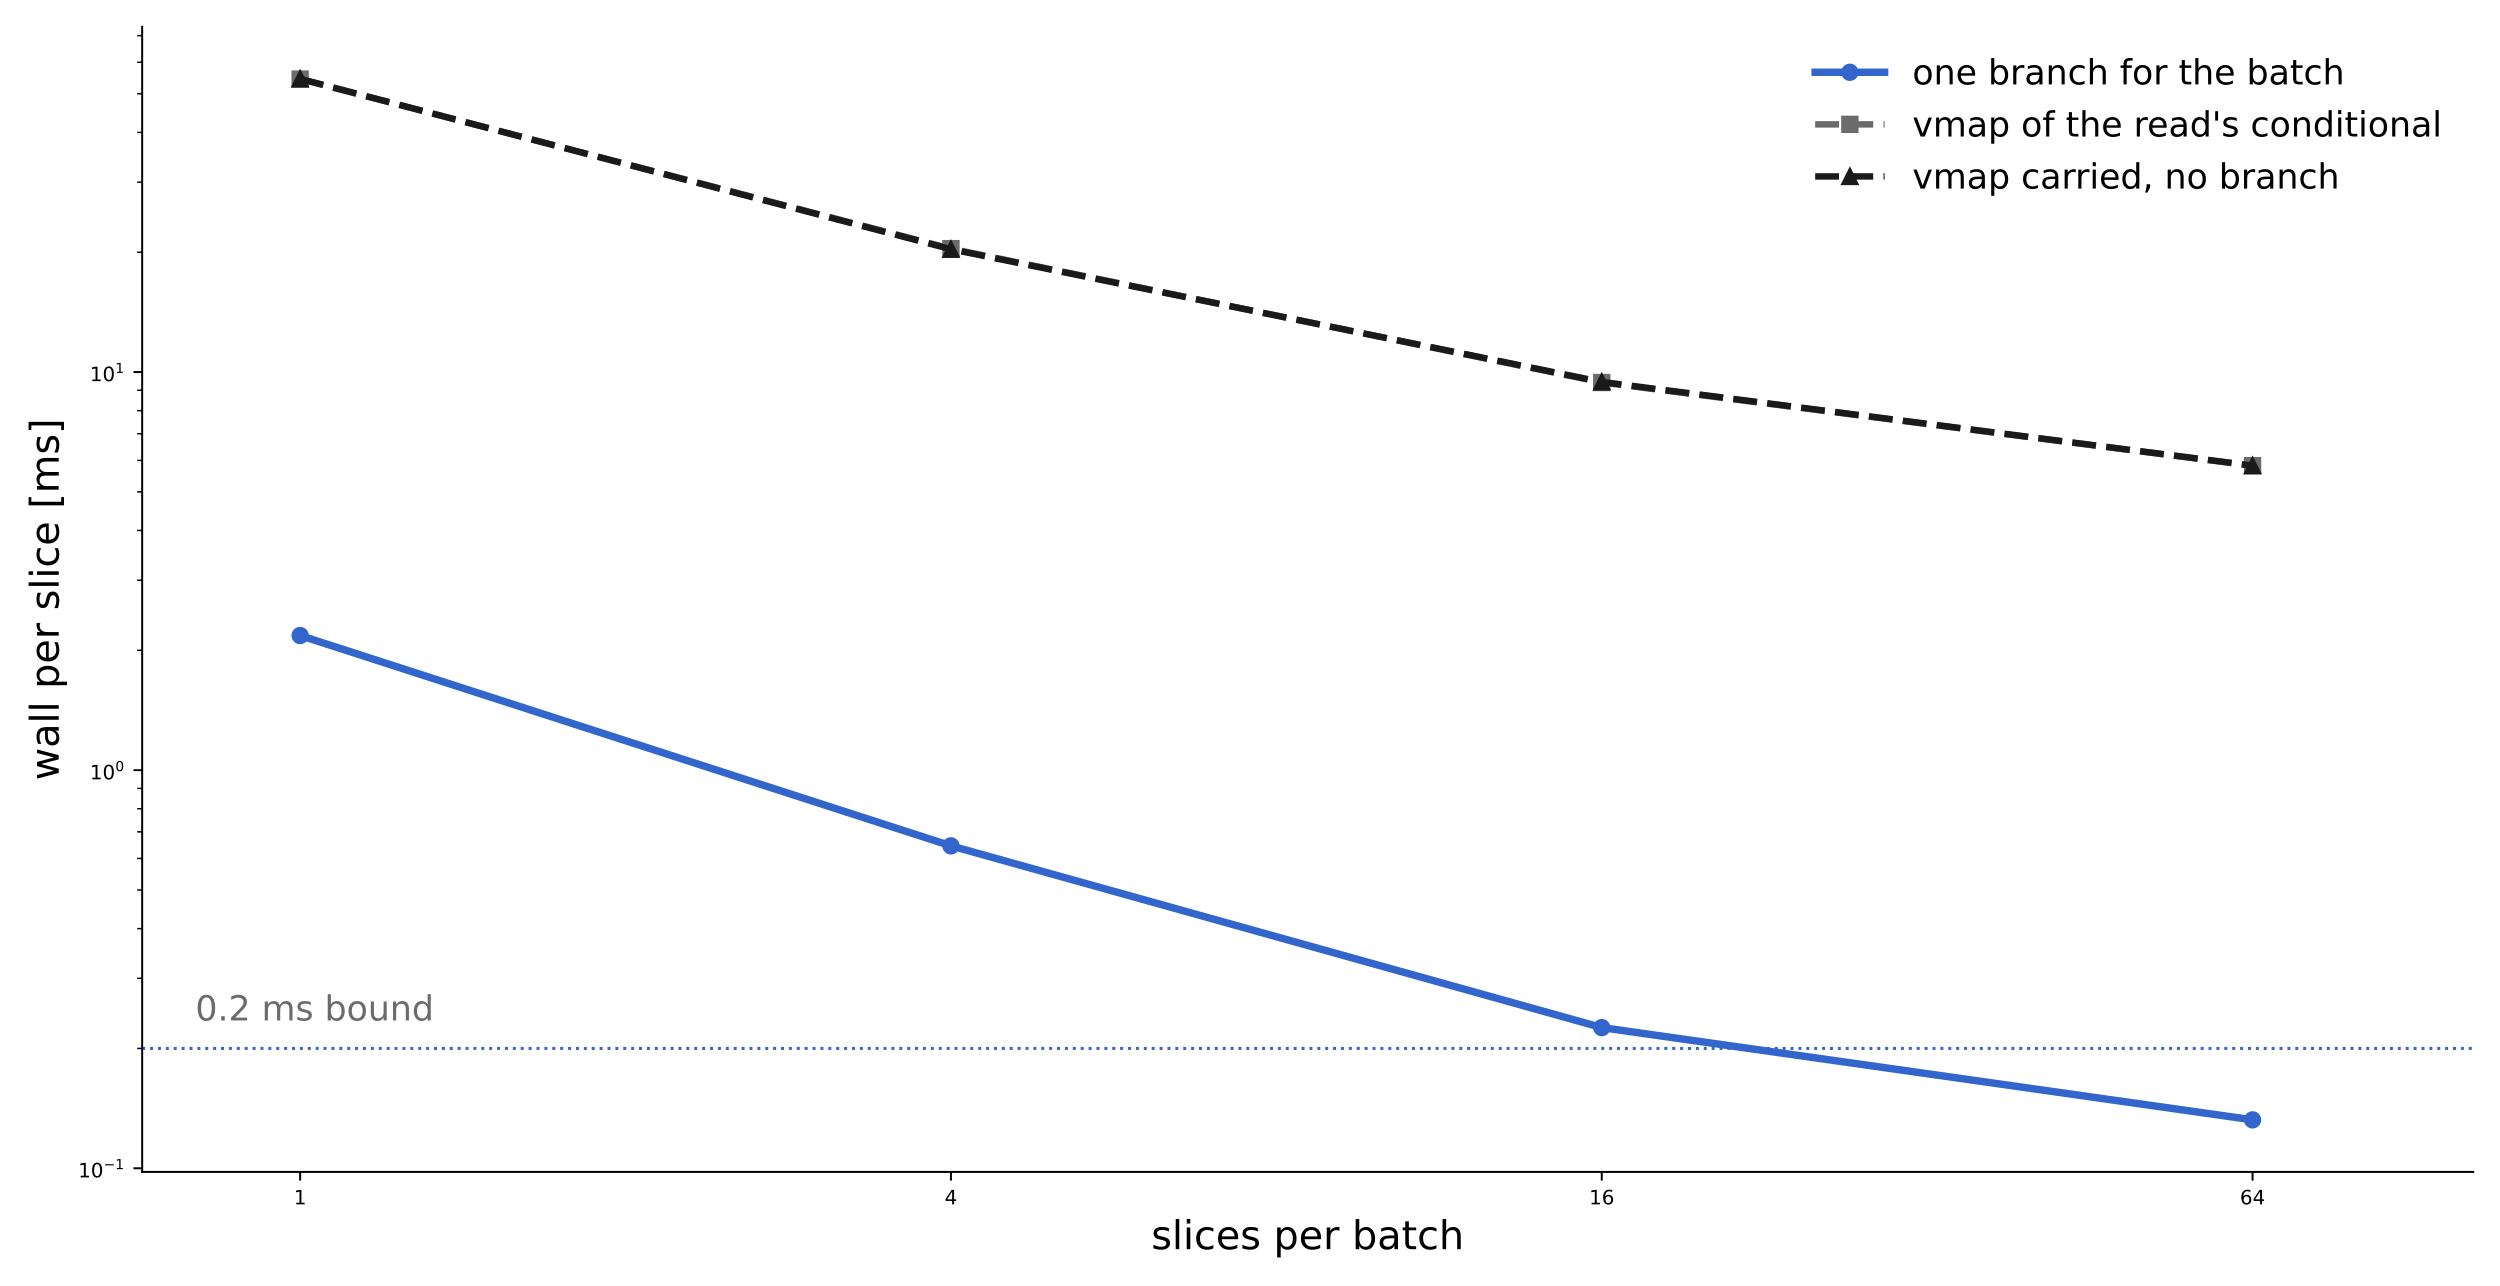
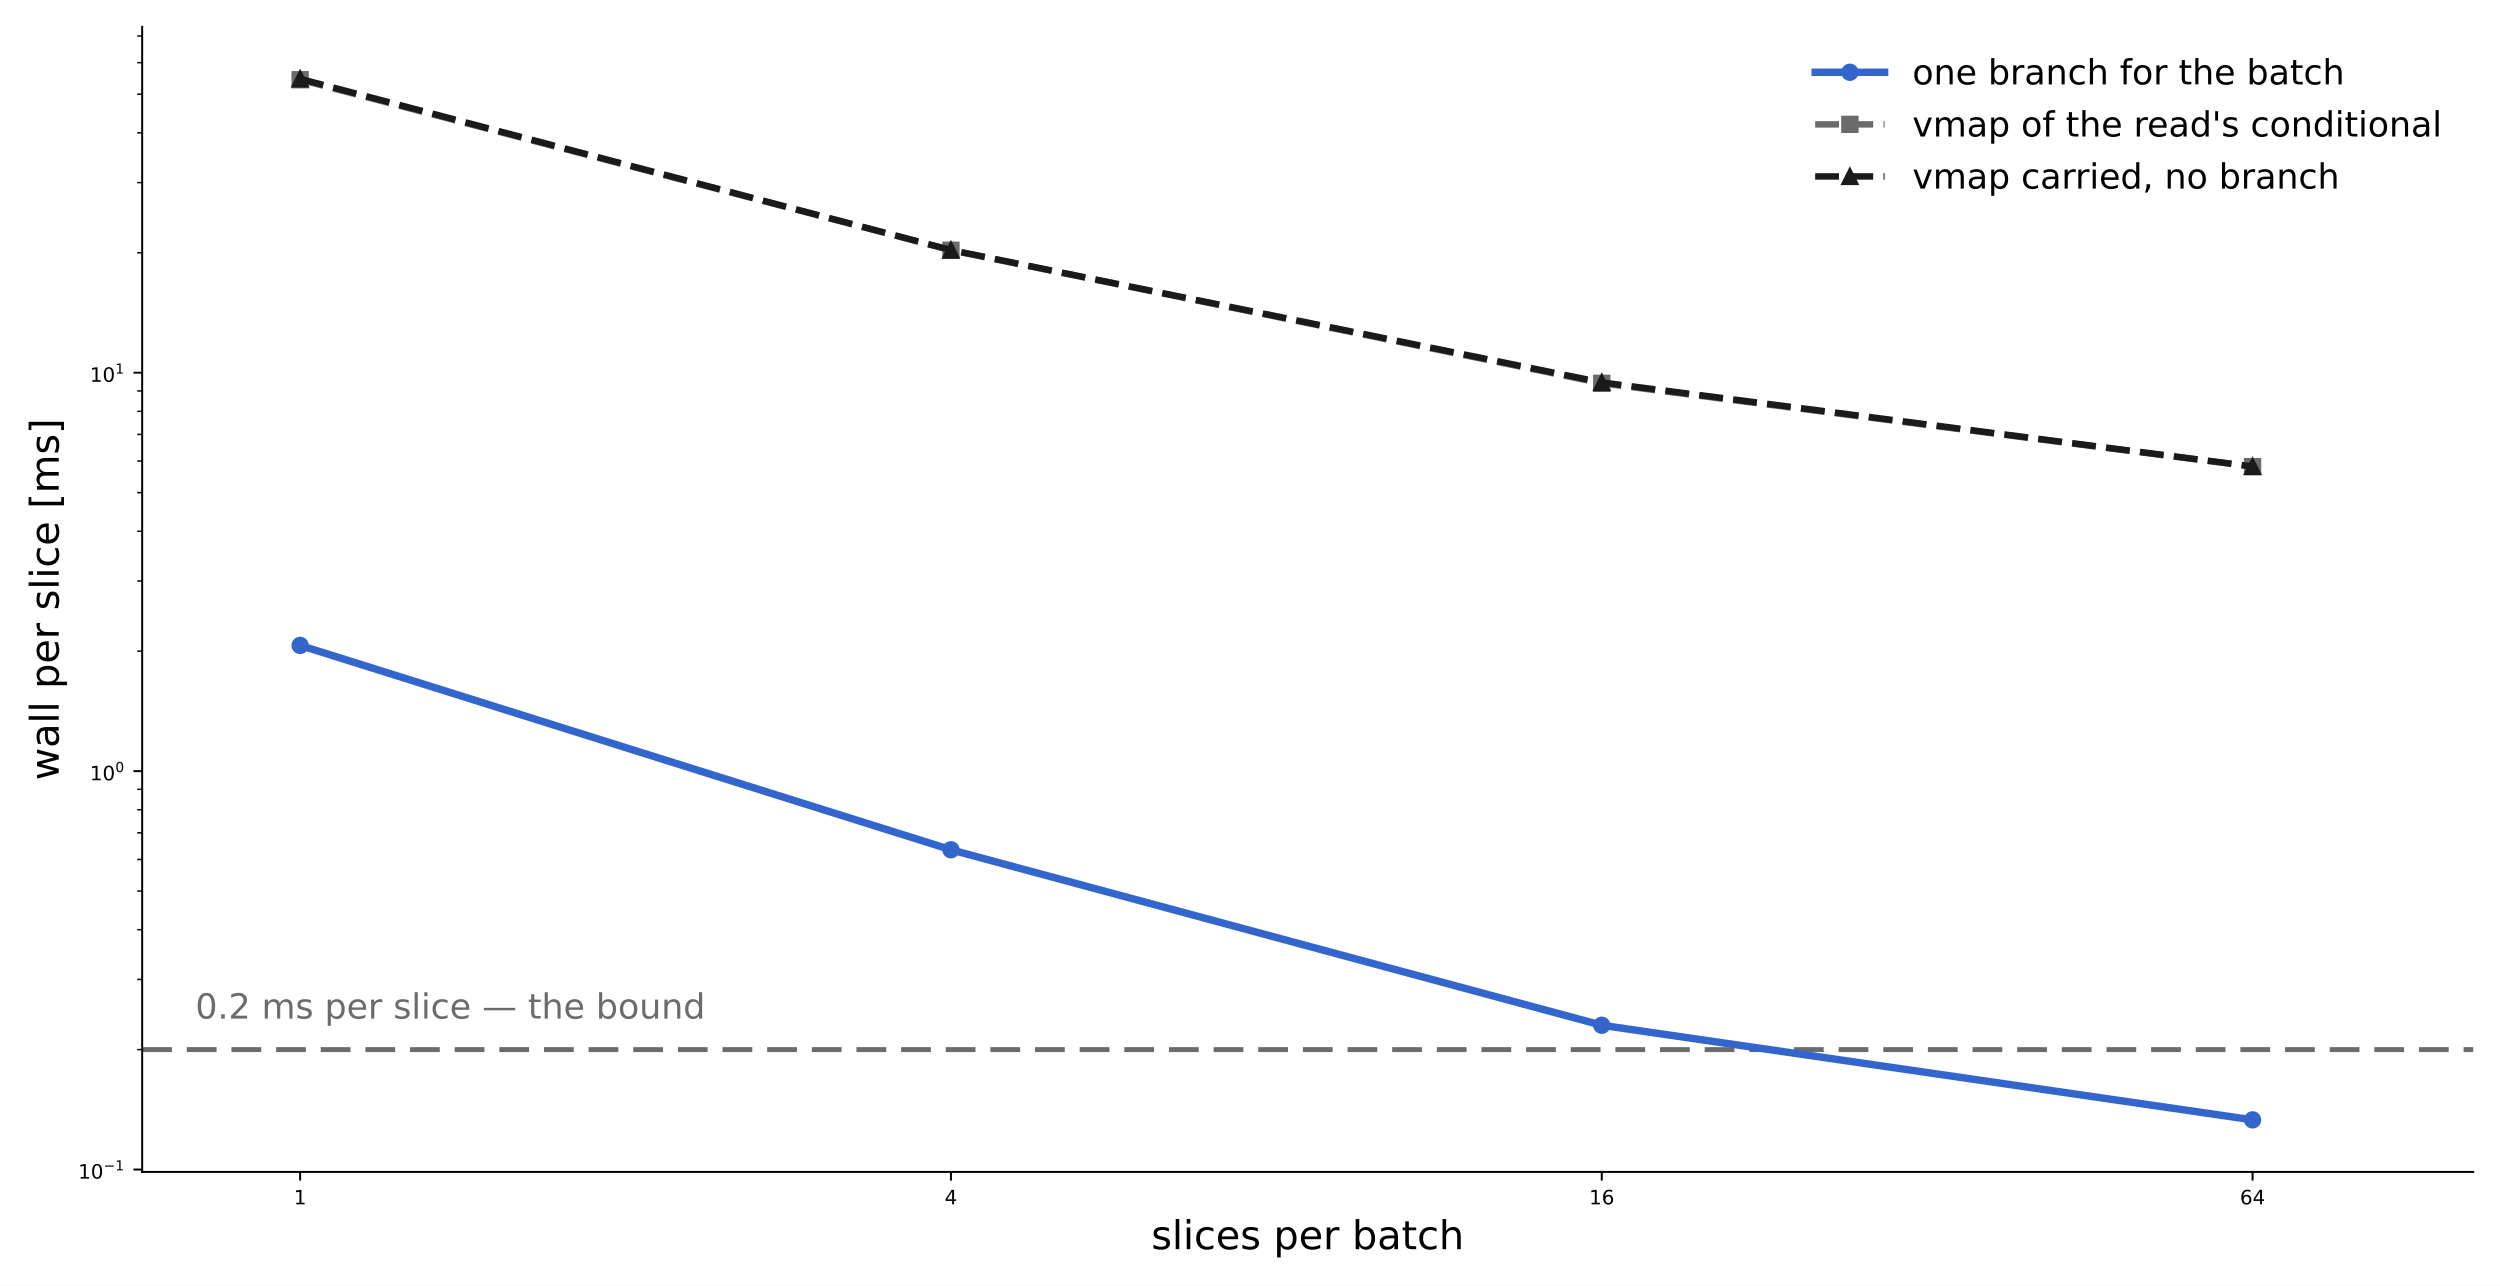
<svg xmlns="http://www.w3.org/2000/svg" xmlns:xlink="http://www.w3.org/1999/xlink" width="1008pt" height="518.4pt" viewBox="0 0 1008 518.4" version="1.1">
  <defs>
    <style type="text/css">*{stroke-linejoin: round; stroke-linecap: butt}</style>
  </defs>
  <g id="figure_1">
    <g id="patch_1">
      <path d="M 0 518.4  L 1008 518.4  L 1008 0  L 0 0  z " style="fill: #ffffff" />
    </g>
    <g id="axes_1">
      <g id="patch_2">
        <path d="M 57.324 472.516  L 997.2 472.516  L 997.2 10.8  L 57.324 10.8  z " style="fill: #ffffff" />
      </g>
      <g id="matplotlib.axis_1">
        <g id="xtick_1">
          <g id="line2d_1">
            <defs>
-               <path id="m00fcde9de9" d="M 0 0  L 0 3.5  " style="stroke: #000000; stroke-width: 0.8" />
-             </defs>
-             <g>
-               <use xlink:href="#m00fcde9de9" x="121.013" y="472.516" style="stroke: #000000; stroke-width: 0.8" />
+               <path id="m3603eafec7" d="M 0 0  L 0 3.5  " style="stroke: #000000; stroke-width: 0.8" />
+             </defs>
+             <g>
+               <use xlink:href="#m3603eafec7" x="121.013" y="472.516" style="stroke: #000000; stroke-width: 0.8" />
            </g>
          </g>
          <g id="text_1">
            <g transform="translate(118.4685 485.5944) scale(0.08 -0.08)">
              <defs>
                <path id="DejaVuSans-14" d="M 794 531  L 1825 531  L 1825 4091  L 703 3866  L 703 4441  L 1819 4666  L 2450 4666  L 2450 531  L 3481 531  L 3481 0  L 794 0  L 794 531  z " transform="scale(0.015625)" />
              </defs>
              <use xlink:href="#DejaVuSans-14" />
            </g>
          </g>
        </g>
        <g id="xtick_2">
          <g id="line2d_2">
            <g>
-               <use xlink:href="#m00fcde9de9" x="383.42" y="472.516" style="stroke: #000000; stroke-width: 0.8" />
+               <use xlink:href="#m3603eafec7" x="383.42" y="472.516" style="stroke: #000000; stroke-width: 0.8" />
            </g>
          </g>
          <g id="text_2">
            <g transform="translate(380.8755 485.5944) scale(0.08 -0.08)">
              <defs>
                <path id="DejaVuSans-17" d="M 2419 4116  L 825 1625  L 2419 1625  L 2419 4116  z M 2253 4666  L 3047 4666  L 3047 1625  L 3713 1625  L 3713 1100  L 3047 1100  L 3047 0  L 2419 0  L 2419 1100  L 313 1100  L 313 1709  L 2253 4666  z " transform="scale(0.015625)" />
              </defs>
              <use xlink:href="#DejaVuSans-17" />
            </g>
          </g>
        </g>
        <g id="xtick_3">
          <g id="line2d_3">
            <g>
-               <use xlink:href="#m00fcde9de9" x="645.828" y="472.516" style="stroke: #000000; stroke-width: 0.8" />
+               <use xlink:href="#m3603eafec7" x="645.828" y="472.516" style="stroke: #000000; stroke-width: 0.8" />
            </g>
          </g>
          <g id="text_3">
            <g transform="translate(640.7375 485.5944) scale(0.08 -0.08)">
              <defs>
                <path id="DejaVuSans-19" d="M 2113 2584  Q 1688 2584 1439 2293  Q 1191 2003 1191 1497  Q 1191 994 1439 701  Q 1688 409 2113 409  Q 2538 409 2786 701  Q 3034 994 3034 1497  Q 3034 2003 2786 2293  Q 2538 2584 2113 2584  z M 3366 4563  L 3366 3988  Q 3128 4100 2886 4159  Q 2644 4219 2406 4219  Q 1781 4219 1451 3797  Q 1122 3375 1075 2522  Q 1259 2794 1537 2939  Q 1816 3084 2150 3084  Q 2853 3084 3261 2657  Q 3669 2231 3669 1497  Q 3669 778 3244 343  Q 2819 -91 2113 -91  Q 1303 -91 875 529  Q 447 1150 447 2328  Q 447 3434 972 4092  Q 1497 4750 2381 4750  Q 2619 4750 2861 4703  Q 3103 4656 3366 4563  z " transform="scale(0.015625)" />
              </defs>
              <use xlink:href="#DejaVuSans-14" />
              <use xlink:href="#DejaVuSans-19" transform="translate(63.625 0)" />
            </g>
          </g>
        </g>
        <g id="xtick_4">
          <g id="line2d_4">
            <g>
-               <use xlink:href="#m00fcde9de9" x="908.235" y="472.516" style="stroke: #000000; stroke-width: 0.8" />
+               <use xlink:href="#m3603eafec7" x="908.235" y="472.516" style="stroke: #000000; stroke-width: 0.8" />
            </g>
          </g>
          <g id="text_4">
            <g transform="translate(903.1446 485.5944) scale(0.08 -0.08)">
              <use xlink:href="#DejaVuSans-19" />
              <use xlink:href="#DejaVuSans-17" transform="translate(63.625 0)" />
            </g>
          </g>
        </g>
        <g id="text_5">
          <g transform="translate(464.1994 503.6737) scale(0.16 -0.16)">
            <defs>
              <path id="DejaVuSans-56" d="M 2834 3397  L 2834 2853  Q 2591 2978 2328 3040  Q 2066 3103 1784 3103  Q 1356 3103 1142 2972  Q 928 2841 928 2578  Q 928 2378 1081 2264  Q 1234 2150 1697 2047  L 1894 2003  Q 2506 1872 2764 1633  Q 3022 1394 3022 966  Q 3022 478 2636 193  Q 2250 -91 1575 -91  Q 1294 -91 989 -36  Q 684 19 347 128  L 347 722  Q 666 556 975 473  Q 1284 391 1588 391  Q 1994 391 2212 530  Q 2431 669 2431 922  Q 2431 1156 2273 1281  Q 2116 1406 1581 1522  L 1381 1569  Q 847 1681 609 1914  Q 372 2147 372 2553  Q 372 3047 722 3315  Q 1072 3584 1716 3584  Q 2034 3584 2315 3537  Q 2597 3491 2834 3397  z " transform="scale(0.015625)" />
              <path id="DejaVuSans-4f" d="M 603 4863  L 1178 4863  L 1178 0  L 603 0  L 603 4863  z " transform="scale(0.015625)" />
              <path id="DejaVuSans-4c" d="M 603 3500  L 1178 3500  L 1178 0  L 603 0  L 603 3500  z M 603 4863  L 1178 4863  L 1178 4134  L 603 4134  L 603 4863  z " transform="scale(0.015625)" />
              <path id="DejaVuSans-46" d="M 3122 3366  L 3122 2828  Q 2878 2963 2633 3030  Q 2388 3097 2138 3097  Q 1578 3097 1268 2742  Q 959 2388 959 1747  Q 959 1106 1268 751  Q 1578 397 2138 397  Q 2388 397 2633 464  Q 2878 531 3122 666  L 3122 134  Q 2881 22 2623 -34  Q 2366 -91 2075 -91  Q 1284 -91 818 406  Q 353 903 353 1747  Q 353 2603 823 3093  Q 1294 3584 2113 3584  Q 2378 3584 2631 3529  Q 2884 3475 3122 3366  z " transform="scale(0.015625)" />
              <path id="DejaVuSans-48" d="M 3597 1894  L 3597 1613  L 953 1613  Q 991 1019 1311 708  Q 1631 397 2203 397  Q 2534 397 2845 478  Q 3156 559 3463 722  L 3463 178  Q 3153 47 2828 -22  Q 2503 -91 2169 -91  Q 1331 -91 842 396  Q 353 884 353 1716  Q 353 2575 817 3079  Q 1281 3584 2069 3584  Q 2775 3584 3186 3129  Q 3597 2675 3597 1894  z M 3022 2063  Q 3016 2534 2758 2815  Q 2500 3097 2075 3097  Q 1594 3097 1305 2825  Q 1016 2553 972 2059  L 3022 2063  z " transform="scale(0.015625)" />
              <path id="DejaVuSans-3" transform="scale(0.015625)" />
              <path id="DejaVuSans-53" d="M 1159 525  L 1159 -1331  L 581 -1331  L 581 3500  L 1159 3500  L 1159 2969  Q 1341 3281 1617 3432  Q 1894 3584 2278 3584  Q 2916 3584 3314 3078  Q 3713 2572 3713 1747  Q 3713 922 3314 415  Q 2916 -91 2278 -91  Q 1894 -91 1617 61  Q 1341 213 1159 525  z M 3116 1747  Q 3116 2381 2855 2742  Q 2594 3103 2138 3103  Q 1681 3103 1420 2742  Q 1159 2381 1159 1747  Q 1159 1113 1420 752  Q 1681 391 2138 391  Q 2594 391 2855 752  Q 3116 1113 3116 1747  z " transform="scale(0.015625)" />
              <path id="DejaVuSans-55" d="M 2631 2963  Q 2534 3019 2420 3045  Q 2306 3072 2169 3072  Q 1681 3072 1420 2755  Q 1159 2438 1159 1844  L 1159 0  L 581 0  L 581 3500  L 1159 3500  L 1159 2956  Q 1341 3275 1631 3429  Q 1922 3584 2338 3584  Q 2397 3584 2469 3576  Q 2541 3569 2628 3553  L 2631 2963  z " transform="scale(0.015625)" />
              <path id="DejaVuSans-45" d="M 3116 1747  Q 3116 2381 2855 2742  Q 2594 3103 2138 3103  Q 1681 3103 1420 2742  Q 1159 2381 1159 1747  Q 1159 1113 1420 752  Q 1681 391 2138 391  Q 2594 391 2855 752  Q 3116 1113 3116 1747  z M 1159 2969  Q 1341 3281 1617 3432  Q 1894 3584 2278 3584  Q 2916 3584 3314 3078  Q 3713 2572 3713 1747  Q 3713 922 3314 415  Q 2916 -91 2278 -91  Q 1894 -91 1617 61  Q 1341 213 1159 525  L 1159 0  L 581 0  L 581 4863  L 1159 4863  L 1159 2969  z " transform="scale(0.015625)" />
              <path id="DejaVuSans-44" d="M 2194 1759  Q 1497 1759 1228 1600  Q 959 1441 959 1056  Q 959 750 1161 570  Q 1363 391 1709 391  Q 2188 391 2477 730  Q 2766 1069 2766 1631  L 2766 1759  L 2194 1759  z M 3341 1997  L 3341 0  L 2766 0  L 2766 531  Q 2569 213 2275 61  Q 1981 -91 1556 -91  Q 1019 -91 701 211  Q 384 513 384 1019  Q 384 1609 779 1909  Q 1175 2209 1959 2209  L 2766 2209  L 2766 2266  Q 2766 2663 2505 2880  Q 2244 3097 1772 3097  Q 1472 3097 1187 3025  Q 903 2953 641 2809  L 641 3341  Q 956 3463 1253 3523  Q 1550 3584 1831 3584  Q 2591 3584 2966 3190  Q 3341 2797 3341 1997  z " transform="scale(0.015625)" />
              <path id="DejaVuSans-57" d="M 1172 4494  L 1172 3500  L 2356 3500  L 2356 3053  L 1172 3053  L 1172 1153  Q 1172 725 1289 603  Q 1406 481 1766 481  L 2356 481  L 2356 0  L 1766 0  Q 1100 0 847 248  Q 594 497 594 1153  L 594 3053  L 172 3053  L 172 3500  L 594 3500  L 594 4494  L 1172 4494  z " transform="scale(0.015625)" />
              <path id="DejaVuSans-4b" d="M 3513 2113  L 3513 0  L 2938 0  L 2938 2094  Q 2938 2591 2744 2837  Q 2550 3084 2163 3084  Q 1697 3084 1428 2787  Q 1159 2491 1159 1978  L 1159 0  L 581 0  L 581 4863  L 1159 4863  L 1159 2956  Q 1366 3272 1645 3428  Q 1925 3584 2291 3584  Q 2894 3584 3203 3211  Q 3513 2838 3513 2113  z " transform="scale(0.015625)" />
            </defs>
            <use xlink:href="#DejaVuSans-56" />
            <use xlink:href="#DejaVuSans-4f" transform="translate(52.09375 0)" />
            <use xlink:href="#DejaVuSans-4c" transform="translate(79.875 0)" />
            <use xlink:href="#DejaVuSans-46" transform="translate(107.6562 0)" />
            <use xlink:href="#DejaVuSans-48" transform="translate(162.6406 0)" />
            <use xlink:href="#DejaVuSans-56" transform="translate(224.1719 0)" />
            <use xlink:href="#DejaVuSans-3" transform="translate(276.2656 0)" />
            <use xlink:href="#DejaVuSans-53" transform="translate(308.0469 0)" />
            <use xlink:href="#DejaVuSans-48" transform="translate(371.5312 0)" />
            <use xlink:href="#DejaVuSans-55" transform="translate(433.0625 0)" />
            <use xlink:href="#DejaVuSans-3" transform="translate(474.1719 0)" />
            <use xlink:href="#DejaVuSans-45" transform="translate(505.9531 0)" />
            <use xlink:href="#DejaVuSans-44" transform="translate(569.4375 0)" />
            <use xlink:href="#DejaVuSans-57" transform="translate(630.7188 0)" />
            <use xlink:href="#DejaVuSans-46" transform="translate(669.9219 0)" />
            <use xlink:href="#DejaVuSans-4b" transform="translate(724.9062 0)" />
          </g>
        </g>
      </g>
      <g id="matplotlib.axis_2">
        <g id="ytick_1">
          <g id="line2d_5">
            <defs>
-               <path id="m424404079e" d="M 0 0  L -3.5 0  " style="stroke: #000000; stroke-width: 0.8" />
-             </defs>
-             <g>
-               <use xlink:href="#m424404079e" x="57.324" y="471.047" style="stroke: #000000; stroke-width: 0.8" />
+               <path id="m915878b1f9" d="M 0 0  L -3.5 0  " style="stroke: #000000; stroke-width: 0.8" />
+             </defs>
+             <g>
+               <use xlink:href="#m915878b1f9" x="57.324" y="471.553" style="stroke: #000000; stroke-width: 0.8" />
            </g>
          </g>
          <g id="text_6">
-             <g transform="translate(31.52375 474.767) scale(0.08 -0.08)">
+             <g transform="translate(31.52375 475.2727) scale(0.08 -0.08)">
              <defs>
                <path id="DejaVuSans-13" d="M 2034 4250  Q 1547 4250 1301 3770  Q 1056 3291 1056 2328  Q 1056 1369 1301 889  Q 1547 409 2034 409  Q 2525 409 2770 889  Q 3016 1369 3016 2328  Q 3016 3291 2770 3770  Q 2525 4250 2034 4250  z M 2034 4750  Q 2819 4750 3233 4129  Q 3647 3509 3647 2328  Q 3647 1150 3233 529  Q 2819 -91 2034 -91  Q 1250 -91 836 529  Q 422 1150 422 2328  Q 422 3509 836 4129  Q 1250 4750 2034 4750  z " transform="scale(0.015625)" />
                <path id="DejaVuSans-c9c" d="M 678 2272  L 4684 2272  L 4684 1741  L 678 1741  L 678 2272  z " transform="scale(0.015625)" />
              </defs>
              <use xlink:href="#DejaVuSans-14" transform="translate(0 0.665625)" />
              <use xlink:href="#DejaVuSans-13" transform="translate(63.62305 0.665625)" />
              <use xlink:href="#DejaVuSans-c9c" transform="translate(128.2031 41.96563) scale(0.7)" />
              <use xlink:href="#DejaVuSans-14" transform="translate(186.8555 41.96563) scale(0.7)" />
            </g>
          </g>
        </g>
        <g id="ytick_2">
          <g id="line2d_6">
            <g>
-               <use xlink:href="#m424404079e" x="57.324" y="310.532" style="stroke: #000000; stroke-width: 0.8" />
+               <use xlink:href="#m915878b1f9" x="57.324" y="310.913" style="stroke: #000000; stroke-width: 0.8" />
            </g>
          </g>
          <g id="text_7">
-             <g transform="translate(36.24375 314.2917) scale(0.08 -0.08)">
+             <g transform="translate(36.24375 314.6732) scale(0.08 -0.08)">
              <use xlink:href="#DejaVuSans-14" transform="translate(0 0.746875)" />
              <use xlink:href="#DejaVuSans-13" transform="translate(63.62305 0.746875)" />
              <use xlink:href="#DejaVuSans-13" transform="translate(128.2031 42.04688) scale(0.7)" />
            </g>
          </g>
        </g>
        <g id="ytick_3">
          <g id="line2d_7">
            <g>
-               <use xlink:href="#m424404079e" x="57.324" y="150.016" style="stroke: #000000; stroke-width: 0.8" />
+               <use xlink:href="#m915878b1f9" x="57.324" y="150.274" style="stroke: #000000; stroke-width: 0.8" />
            </g>
          </g>
          <g id="text_8">
-             <g transform="translate(36.24375 153.7364) scale(0.08 -0.08)">
+             <g transform="translate(36.24375 153.9938) scale(0.08 -0.08)">
              <use xlink:href="#DejaVuSans-14" transform="translate(0 0.665625)" />
              <use xlink:href="#DejaVuSans-13" transform="translate(63.62305 0.665625)" />
              <use xlink:href="#DejaVuSans-14" transform="translate(128.2031 41.96563) scale(0.7)" />
            </g>
          </g>
        </g>
        <g id="ytick_4">
          <g id="line2d_8">
            <defs>
-               <path id="m98225448fc" d="M 0 0  L -2 0  " style="stroke: #000000; stroke-width: 0.6" />
-             </defs>
-             <g>
-               <use xlink:href="#m98225448fc" x="57.324" y="422.727" style="stroke: #000000; stroke-width: 0.6" />
+               <path id="m4b8042ef2c" d="M 0 0  L -2 0  " style="stroke: #000000; stroke-width: 0.6" />
+             </defs>
+             <g>
+               <use xlink:href="#m4b8042ef2c" x="57.324" y="423.195" style="stroke: #000000; stroke-width: 0.6" />
            </g>
          </g>
        </g>
        <g id="ytick_5">
          <g id="line2d_9">
            <g>
-               <use xlink:href="#m98225448fc" x="57.324" y="394.462" style="stroke: #000000; stroke-width: 0.6" />
+               <use xlink:href="#m4b8042ef2c" x="57.324" y="394.908" style="stroke: #000000; stroke-width: 0.6" />
            </g>
          </g>
        </g>
        <g id="ytick_6">
          <g id="line2d_10">
            <g>
-               <use xlink:href="#m98225448fc" x="57.324" y="374.407" style="stroke: #000000; stroke-width: 0.6" />
+               <use xlink:href="#m4b8042ef2c" x="57.324" y="374.838" style="stroke: #000000; stroke-width: 0.6" />
            </g>
          </g>
        </g>
        <g id="ytick_7">
          <g id="line2d_11">
            <g>
-               <use xlink:href="#m98225448fc" x="57.324" y="358.852" style="stroke: #000000; stroke-width: 0.6" />
+               <use xlink:href="#m4b8042ef2c" x="57.324" y="359.271" style="stroke: #000000; stroke-width: 0.6" />
            </g>
          </g>
        </g>
        <g id="ytick_8">
          <g id="line2d_12">
            <g>
-               <use xlink:href="#m98225448fc" x="57.324" y="346.142" style="stroke: #000000; stroke-width: 0.6" />
+               <use xlink:href="#m4b8042ef2c" x="57.324" y="346.551" style="stroke: #000000; stroke-width: 0.6" />
            </g>
          </g>
        </g>
        <g id="ytick_9">
          <g id="line2d_13">
            <g>
-               <use xlink:href="#m98225448fc" x="57.324" y="335.396" style="stroke: #000000; stroke-width: 0.6" />
+               <use xlink:href="#m4b8042ef2c" x="57.324" y="335.797" style="stroke: #000000; stroke-width: 0.6" />
            </g>
          </g>
        </g>
        <g id="ytick_10">
          <g id="line2d_14">
            <g>
-               <use xlink:href="#m98225448fc" x="57.324" y="326.087" style="stroke: #000000; stroke-width: 0.6" />
+               <use xlink:href="#m4b8042ef2c" x="57.324" y="326.481" style="stroke: #000000; stroke-width: 0.6" />
            </g>
          </g>
        </g>
        <g id="ytick_11">
          <g id="line2d_15">
            <g>
-               <use xlink:href="#m98225448fc" x="57.324" y="317.876" style="stroke: #000000; stroke-width: 0.6" />
+               <use xlink:href="#m4b8042ef2c" x="57.324" y="318.264" style="stroke: #000000; stroke-width: 0.6" />
            </g>
          </g>
        </g>
        <g id="ytick_12">
          <g id="line2d_16">
            <g>
-               <use xlink:href="#m98225448fc" x="57.324" y="262.212" style="stroke: #000000; stroke-width: 0.6" />
+               <use xlink:href="#m4b8042ef2c" x="57.324" y="262.556" style="stroke: #000000; stroke-width: 0.6" />
            </g>
          </g>
        </g>
        <g id="ytick_13">
          <g id="line2d_17">
            <g>
-               <use xlink:href="#m98225448fc" x="57.324" y="233.946" style="stroke: #000000; stroke-width: 0.6" />
+               <use xlink:href="#m4b8042ef2c" x="57.324" y="234.269" style="stroke: #000000; stroke-width: 0.6" />
            </g>
          </g>
        </g>
        <g id="ytick_14">
          <g id="line2d_18">
            <g>
-               <use xlink:href="#m98225448fc" x="57.324" y="213.892" style="stroke: #000000; stroke-width: 0.6" />
+               <use xlink:href="#m4b8042ef2c" x="57.324" y="214.199" style="stroke: #000000; stroke-width: 0.6" />
            </g>
          </g>
        </g>
        <g id="ytick_15">
          <g id="line2d_19">
            <g>
-               <use xlink:href="#m98225448fc" x="57.324" y="198.336" style="stroke: #000000; stroke-width: 0.6" />
+               <use xlink:href="#m4b8042ef2c" x="57.324" y="198.631" style="stroke: #000000; stroke-width: 0.6" />
            </g>
          </g>
        </g>
        <g id="ytick_16">
          <g id="line2d_20">
            <g>
-               <use xlink:href="#m98225448fc" x="57.324" y="185.627" style="stroke: #000000; stroke-width: 0.6" />
+               <use xlink:href="#m4b8042ef2c" x="57.324" y="185.911" style="stroke: #000000; stroke-width: 0.6" />
            </g>
          </g>
        </g>
        <g id="ytick_17">
          <g id="line2d_21">
            <g>
-               <use xlink:href="#m98225448fc" x="57.324" y="174.881" style="stroke: #000000; stroke-width: 0.6" />
+               <use xlink:href="#m4b8042ef2c" x="57.324" y="175.157" style="stroke: #000000; stroke-width: 0.6" />
            </g>
          </g>
        </g>
        <g id="ytick_18">
          <g id="line2d_22">
            <g>
-               <use xlink:href="#m98225448fc" x="57.324" y="165.572" style="stroke: #000000; stroke-width: 0.6" />
+               <use xlink:href="#m4b8042ef2c" x="57.324" y="165.841" style="stroke: #000000; stroke-width: 0.6" />
            </g>
          </g>
        </g>
        <g id="ytick_19">
          <g id="line2d_23">
            <g>
-               <use xlink:href="#m98225448fc" x="57.324" y="157.361" style="stroke: #000000; stroke-width: 0.6" />
+               <use xlink:href="#m4b8042ef2c" x="57.324" y="157.624" style="stroke: #000000; stroke-width: 0.6" />
            </g>
          </g>
        </g>
        <g id="ytick_20">
          <g id="line2d_24">
            <g>
-               <use xlink:href="#m98225448fc" x="57.324" y="101.696" style="stroke: #000000; stroke-width: 0.6" />
+               <use xlink:href="#m4b8042ef2c" x="57.324" y="101.916" style="stroke: #000000; stroke-width: 0.6" />
            </g>
          </g>
        </g>
        <g id="ytick_21">
          <g id="line2d_25">
            <g>
-               <use xlink:href="#m98225448fc" x="57.324" y="73.431" style="stroke: #000000; stroke-width: 0.6" />
+               <use xlink:href="#m4b8042ef2c" x="57.324" y="73.629" style="stroke: #000000; stroke-width: 0.6" />
            </g>
          </g>
        </g>
        <g id="ytick_22">
          <g id="line2d_26">
            <g>
-               <use xlink:href="#m98225448fc" x="57.324" y="53.377" style="stroke: #000000; stroke-width: 0.6" />
+               <use xlink:href="#m4b8042ef2c" x="57.324" y="53.559" style="stroke: #000000; stroke-width: 0.6" />
            </g>
          </g>
        </g>
        <g id="ytick_23">
          <g id="line2d_27">
            <g>
-               <use xlink:href="#m98225448fc" x="57.324" y="37.821" style="stroke: #000000; stroke-width: 0.6" />
+               <use xlink:href="#m4b8042ef2c" x="57.324" y="37.992" style="stroke: #000000; stroke-width: 0.6" />
            </g>
          </g>
        </g>
        <g id="ytick_24">
          <g id="line2d_28">
            <g>
-               <use xlink:href="#m98225448fc" x="57.324" y="25.111" style="stroke: #000000; stroke-width: 0.6" />
+               <use xlink:href="#m4b8042ef2c" x="57.324" y="25.272" style="stroke: #000000; stroke-width: 0.6" />
            </g>
          </g>
        </g>
        <g id="ytick_25">
          <g id="line2d_29">
            <g>
-               <use xlink:href="#m98225448fc" x="57.324" y="14.365" style="stroke: #000000; stroke-width: 0.6" />
+               <use xlink:href="#m4b8042ef2c" x="57.324" y="14.518" style="stroke: #000000; stroke-width: 0.6" />
            </g>
          </g>
        </g>
        <g id="text_9">
          <g transform="translate(23.68 314.6019) rotate(-90) scale(0.16 -0.16)">
            <defs>
              <path id="DejaVuSans-5a" d="M 269 3500  L 844 3500  L 1563 769  L 2278 3500  L 2956 3500  L 3675 769  L 4391 3500  L 4966 3500  L 4050 0  L 3372 0  L 2619 2869  L 1863 0  L 1184 0  L 269 3500  z " transform="scale(0.015625)" />
              <path id="DejaVuSans-3e" d="M 550 4863  L 1875 4863  L 1875 4416  L 1125 4416  L 1125 -397  L 1875 -397  L 1875 -844  L 550 -844  L 550 4863  z " transform="scale(0.015625)" />
              <path id="DejaVuSans-50" d="M 3328 2828  Q 3544 3216 3844 3400  Q 4144 3584 4550 3584  Q 5097 3584 5394 3201  Q 5691 2819 5691 2113  L 5691 0  L 5113 0  L 5113 2094  Q 5113 2597 4934 2840  Q 4756 3084 4391 3084  Q 3944 3084 3684 2787  Q 3425 2491 3425 1978  L 3425 0  L 2847 0  L 2847 2094  Q 2847 2600 2669 2842  Q 2491 3084 2119 3084  Q 1678 3084 1418 2786  Q 1159 2488 1159 1978  L 1159 0  L 581 0  L 581 3500  L 1159 3500  L 1159 2956  Q 1356 3278 1631 3431  Q 1906 3584 2284 3584  Q 2666 3584 2933 3390  Q 3200 3197 3328 2828  z " transform="scale(0.015625)" />
              <path id="DejaVuSans-40" d="M 1947 4863  L 1947 -844  L 622 -844  L 622 -397  L 1369 -397  L 1369 4416  L 622 4416  L 622 4863  L 1947 4863  z " transform="scale(0.015625)" />
            </defs>
            <use xlink:href="#DejaVuSans-5a" />
            <use xlink:href="#DejaVuSans-44" transform="translate(81.78125 0)" />
            <use xlink:href="#DejaVuSans-4f" transform="translate(143.0625 0)" />
            <use xlink:href="#DejaVuSans-4f" transform="translate(170.8438 0)" />
            <use xlink:href="#DejaVuSans-3" transform="translate(198.625 0)" />
            <use xlink:href="#DejaVuSans-53" transform="translate(230.4062 0)" />
            <use xlink:href="#DejaVuSans-48" transform="translate(293.8906 0)" />
            <use xlink:href="#DejaVuSans-55" transform="translate(355.4219 0)" />
            <use xlink:href="#DejaVuSans-3" transform="translate(396.5312 0)" />
            <use xlink:href="#DejaVuSans-56" transform="translate(428.3125 0)" />
            <use xlink:href="#DejaVuSans-4f" transform="translate(480.4062 0)" />
            <use xlink:href="#DejaVuSans-4c" transform="translate(508.1875 0)" />
            <use xlink:href="#DejaVuSans-46" transform="translate(535.9688 0)" />
            <use xlink:href="#DejaVuSans-48" transform="translate(590.9531 0)" />
            <use xlink:href="#DejaVuSans-3" transform="translate(652.4844 0)" />
            <use xlink:href="#DejaVuSans-3e" transform="translate(684.2656 0)" />
            <use xlink:href="#DejaVuSans-50" transform="translate(723.2812 0)" />
            <use xlink:href="#DejaVuSans-56" transform="translate(820.6875 0)" />
            <use xlink:href="#DejaVuSans-40" transform="translate(872.7812 0)" />
          </g>
        </g>
      </g>
      <g id="line2d_30">
-         <path d="M 57.324 422.727  L 997.2 422.727  " clip-path="url(#p6c8cb52103)" style="fill: none; stroke-dasharray: 1.2,1.98; stroke-dashoffset: 0; stroke: #3366cc; stroke-width: 1.2" />
+         <path d="M 57.324 423.195  L 997.2 423.195  " clip-path="url(#p490a4dcf55)" style="fill: none; stroke-dasharray: 12,6; stroke-dashoffset: 0; stroke: #6b6b6b; stroke-width: 2" />
      </g>
      <g id="patch_3">
        <path d="M 57.324 472.516  L 57.324 10.8  " style="fill: none; stroke: #000000; stroke-width: 0.8; stroke-linejoin: miter; stroke-linecap: square" />
      </g>
      <g id="patch_4">
        <path d="M 57.324 472.516  L 997.2 472.516  " style="fill: none; stroke: #000000; stroke-width: 0.8; stroke-linejoin: miter; stroke-linecap: square" />
      </g>
      <g id="line2d_31">
-         <path d="M 121.013 31.885  L 383.42 100.251  L 645.828 154.223  L 908.235 187.766  " clip-path="url(#p6c8cb52103)" style="fill: none; stroke-dasharray: 9.62,4.16; stroke-dashoffset: 0; stroke: #6b6b6b; stroke-width: 2.6" />
+         <path d="M 121.013 32.156  L 383.42 100.899  L 645.828 154.556  L 908.235 188.148  " clip-path="url(#p490a4dcf55)" style="fill: none; stroke-dasharray: 9.62,4.16; stroke-dashoffset: 0; stroke: #6b6b6b; stroke-width: 2.6" />
        <defs>
-           <path id="m77eaf33150" d="M -3 3  L 3 3  L 3 -3  L -3 -3  z " style="stroke: #6b6b6b; stroke-linejoin: miter" />
+           <path id="m3b9d39d75b" d="M -3 3  L 3 3  L 3 -3  L -3 -3  z " style="stroke: #6b6b6b; stroke-linejoin: miter" />
        </defs>
-         <g clip-path="url(#p6c8cb52103)">
-           <use xlink:href="#m77eaf33150" x="121.013" y="31.885" style="fill: #6b6b6b; stroke: #6b6b6b; stroke-linejoin: miter" />
-           <use xlink:href="#m77eaf33150" x="383.42" y="100.251" style="fill: #6b6b6b; stroke: #6b6b6b; stroke-linejoin: miter" />
-           <use xlink:href="#m77eaf33150" x="645.828" y="154.223" style="fill: #6b6b6b; stroke: #6b6b6b; stroke-linejoin: miter" />
-           <use xlink:href="#m77eaf33150" x="908.235" y="187.766" style="fill: #6b6b6b; stroke: #6b6b6b; stroke-linejoin: miter" />
+         <g clip-path="url(#p490a4dcf55)">
+           <use xlink:href="#m3b9d39d75b" x="121.013" y="32.156" style="fill: #6b6b6b; stroke: #6b6b6b; stroke-linejoin: miter" />
+           <use xlink:href="#m3b9d39d75b" x="383.42" y="100.899" style="fill: #6b6b6b; stroke: #6b6b6b; stroke-linejoin: miter" />
+           <use xlink:href="#m3b9d39d75b" x="645.828" y="154.556" style="fill: #6b6b6b; stroke: #6b6b6b; stroke-linejoin: miter" />
+           <use xlink:href="#m3b9d39d75b" x="908.235" y="188.148" style="fill: #6b6b6b; stroke: #6b6b6b; stroke-linejoin: miter" />
        </g>
      </g>
      <g id="line2d_32">
-         <path d="M 121.013 31.787  L 383.42 100.497  L 645.828 154.001  L 908.235 187.754  " clip-path="url(#p6c8cb52103)" style="fill: none; stroke-dasharray: 9.62,4.16; stroke-dashoffset: 0; stroke: #1a1a1a; stroke-width: 2.6" />
+         <path d="M 121.013 31.787  L 383.42 100.822  L 645.828 154.199  L 908.235 188.077  " clip-path="url(#p490a4dcf55)" style="fill: none; stroke-dasharray: 9.62,4.16; stroke-dashoffset: 0; stroke: #1a1a1a; stroke-width: 2.6" />
        <defs>
-           <path id="m89815ff219" d="M 0 -3  L -3 3  L 3 3  z " style="stroke: #1a1a1a; stroke-linejoin: miter" />
+           <path id="m0f3494b46c" d="M 0 -3  L -3 3  L 3 3  z " style="stroke: #1a1a1a; stroke-linejoin: miter" />
        </defs>
-         <g clip-path="url(#p6c8cb52103)">
-           <use xlink:href="#m89815ff219" x="121.013" y="31.787" style="fill: #1a1a1a; stroke: #1a1a1a; stroke-linejoin: miter" />
-           <use xlink:href="#m89815ff219" x="383.42" y="100.497" style="fill: #1a1a1a; stroke: #1a1a1a; stroke-linejoin: miter" />
-           <use xlink:href="#m89815ff219" x="645.828" y="154.001" style="fill: #1a1a1a; stroke: #1a1a1a; stroke-linejoin: miter" />
-           <use xlink:href="#m89815ff219" x="908.235" y="187.754" style="fill: #1a1a1a; stroke: #1a1a1a; stroke-linejoin: miter" />
+         <g clip-path="url(#p490a4dcf55)">
+           <use xlink:href="#m0f3494b46c" x="121.013" y="31.787" style="fill: #1a1a1a; stroke: #1a1a1a; stroke-linejoin: miter" />
+           <use xlink:href="#m0f3494b46c" x="383.42" y="100.822" style="fill: #1a1a1a; stroke: #1a1a1a; stroke-linejoin: miter" />
+           <use xlink:href="#m0f3494b46c" x="645.828" y="154.199" style="fill: #1a1a1a; stroke: #1a1a1a; stroke-linejoin: miter" />
+           <use xlink:href="#m0f3494b46c" x="908.235" y="188.077" style="fill: #1a1a1a; stroke: #1a1a1a; stroke-linejoin: miter" />
        </g>
      </g>
      <g id="line2d_33">
-         <path d="M 121.013 256.246  L 383.42 341.055  L 645.828 414.329  L 908.235 451.529  " clip-path="url(#p6c8cb52103)" style="fill: none; stroke: #3366cc; stroke-width: 3; stroke-linecap: square" />
+         <path d="M 121.013 260.233  L 383.42 342.631  L 645.828 413.387  L 908.235 451.529  " clip-path="url(#p490a4dcf55)" style="fill: none; stroke: #3366cc; stroke-width: 3; stroke-linecap: square" />
        <defs>
-           <path id="mcee20bdb87" d="M 0 3  C 0.796 3 1.559 2.684 2.121 2.121  C 2.684 1.559 3 0.796 3 0  C 3 -0.796 2.684 -1.559 2.121 -2.121  C 1.559 -2.684 0.796 -3 0 -3  C -0.796 -3 -1.559 -2.684 -2.121 -2.121  C -2.684 -1.559 -3 -0.796 -3 0  C -3 0.796 -2.684 1.559 -2.121 2.121  C -1.559 2.684 -0.796 3 0 3  z " style="stroke: #3366cc" />
+           <path id="m70eaf3a8e0" d="M 0 3  C 0.796 3 1.559 2.684 2.121 2.121  C 2.684 1.559 3 0.796 3 0  C 3 -0.796 2.684 -1.559 2.121 -2.121  C 1.559 -2.684 0.796 -3 0 -3  C -0.796 -3 -1.559 -2.684 -2.121 -2.121  C -2.684 -1.559 -3 -0.796 -3 0  C -3 0.796 -2.684 1.559 -2.121 2.121  C -1.559 2.684 -0.796 3 0 3  z " style="stroke: #3366cc" />
        </defs>
-         <g clip-path="url(#p6c8cb52103)">
-           <use xlink:href="#mcee20bdb87" x="121.013" y="256.246" style="fill: #3366cc; stroke: #3366cc" />
-           <use xlink:href="#mcee20bdb87" x="383.42" y="341.055" style="fill: #3366cc; stroke: #3366cc" />
-           <use xlink:href="#mcee20bdb87" x="645.828" y="414.329" style="fill: #3366cc; stroke: #3366cc" />
-           <use xlink:href="#mcee20bdb87" x="908.235" y="451.529" style="fill: #3366cc; stroke: #3366cc" />
+         <g clip-path="url(#p490a4dcf55)">
+           <use xlink:href="#m70eaf3a8e0" x="121.013" y="260.233" style="fill: #3366cc; stroke: #3366cc" />
+           <use xlink:href="#m70eaf3a8e0" x="383.42" y="342.631" style="fill: #3366cc; stroke: #3366cc" />
+           <use xlink:href="#m70eaf3a8e0" x="645.828" y="413.387" style="fill: #3366cc; stroke: #3366cc" />
+           <use xlink:href="#m70eaf3a8e0" x="908.235" y="451.529" style="fill: #3366cc; stroke: #3366cc" />
        </g>
      </g>
      <g id="text_10">
-         <g style="fill: #6b6b6b" transform="translate(78.77536 411.4636) scale(0.14 -0.14)">
+         <g style="fill: #6b6b6b" transform="translate(78.77536 410.691) scale(0.14 -0.14)">
          <defs>
            <path id="DejaVuSans-11" d="M 684 794  L 1344 794  L 1344 0  L 684 0  L 684 794  z " transform="scale(0.015625)" />
            <path id="DejaVuSans-15" d="M 1228 531  L 3431 531  L 3431 0  L 469 0  L 469 531  Q 828 903 1448 1529  Q 2069 2156 2228 2338  Q 2531 2678 2651 2914  Q 2772 3150 2772 3378  Q 2772 3750 2511 3984  Q 2250 4219 1831 4219  Q 1534 4219 1204 4116  Q 875 4013 500 3803  L 500 4441  Q 881 4594 1212 4672  Q 1544 4750 1819 4750  Q 2544 4750 2975 4387  Q 3406 4025 3406 3419  Q 3406 3131 3298 2873  Q 3191 2616 2906 2266  Q 2828 2175 2409 1742  Q 1991 1309 1228 531  z " transform="scale(0.015625)" />
+             <path id="DejaVuSans-af6" d="M 313 1978  L 6088 1978  L 6088 1528  L 313 1528  L 313 1978  z " transform="scale(0.015625)" />
            <path id="DejaVuSans-52" d="M 1959 3097  Q 1497 3097 1228 2736  Q 959 2375 959 1747  Q 959 1119 1226 758  Q 1494 397 1959 397  Q 2419 397 2687 759  Q 2956 1122 2956 1747  Q 2956 2369 2687 2733  Q 2419 3097 1959 3097  z M 1959 3584  Q 2709 3584 3137 3096  Q 3566 2609 3566 1747  Q 3566 888 3137 398  Q 2709 -91 1959 -91  Q 1206 -91 779 398  Q 353 888 353 1747  Q 353 2609 779 3096  Q 1206 3584 1959 3584  z " transform="scale(0.015625)" />
            <path id="DejaVuSans-58" d="M 544 1381  L 544 3500  L 1119 3500  L 1119 1403  Q 1119 906 1312 657  Q 1506 409 1894 409  Q 2359 409 2629 706  Q 2900 1003 2900 1516  L 2900 3500  L 3475 3500  L 3475 0  L 2900 0  L 2900 538  Q 2691 219 2414 64  Q 2138 -91 1772 -91  Q 1169 -91 856 284  Q 544 659 544 1381  z M 1991 3584  L 1991 3584  z " transform="scale(0.015625)" />
            <path id="DejaVuSans-51" d="M 3513 2113  L 3513 0  L 2938 0  L 2938 2094  Q 2938 2591 2744 2837  Q 2550 3084 2163 3084  Q 1697 3084 1428 2787  Q 1159 2491 1159 1978  L 1159 0  L 581 0  L 581 3500  L 1159 3500  L 1159 2956  Q 1366 3272 1645 3428  Q 1925 3584 2291 3584  Q 2894 3584 3203 3211  Q 3513 2838 3513 2113  z " transform="scale(0.015625)" />
            <path id="DejaVuSans-47" d="M 2906 2969  L 2906 4863  L 3481 4863  L 3481 0  L 2906 0  L 2906 525  Q 2725 213 2448 61  Q 2172 -91 1784 -91  Q 1150 -91 751 415  Q 353 922 353 1747  Q 353 2572 751 3078  Q 1150 3584 1784 3584  Q 2172 3584 2448 3432  Q 2725 3281 2906 2969  z M 947 1747  Q 947 1113 1208 752  Q 1469 391 1925 391  Q 2381 391 2643 752  Q 2906 1113 2906 1747  Q 2906 2381 2643 2742  Q 2381 3103 1925 3103  Q 1469 3103 1208 2742  Q 947 2381 947 1747  z " transform="scale(0.015625)" />
          </defs>
          <use xlink:href="#DejaVuSans-13" />
          <use xlink:href="#DejaVuSans-11" transform="translate(63.625 0)" />
          <use xlink:href="#DejaVuSans-15" transform="translate(95.40625 0)" />
          <use xlink:href="#DejaVuSans-3" transform="translate(159.0312 0)" />
          <use xlink:href="#DejaVuSans-50" transform="translate(190.8125 0)" />
          <use xlink:href="#DejaVuSans-56" transform="translate(288.2188 0)" />
          <use xlink:href="#DejaVuSans-3" transform="translate(340.3125 0)" />
-           <use xlink:href="#DejaVuSans-45" transform="translate(372.0938 0)" />
-           <use xlink:href="#DejaVuSans-52" transform="translate(435.5781 0)" />
-           <use xlink:href="#DejaVuSans-58" transform="translate(496.7656 0)" />
-           <use xlink:href="#DejaVuSans-51" transform="translate(560.1406 0)" />
-           <use xlink:href="#DejaVuSans-47" transform="translate(623.5156 0)" />
+           <use xlink:href="#DejaVuSans-53" transform="translate(372.0938 0)" />
+           <use xlink:href="#DejaVuSans-48" transform="translate(435.5781 0)" />
+           <use xlink:href="#DejaVuSans-55" transform="translate(497.1094 0)" />
+           <use xlink:href="#DejaVuSans-3" transform="translate(538.2188 0)" />
+           <use xlink:href="#DejaVuSans-56" transform="translate(570 0)" />
+           <use xlink:href="#DejaVuSans-4f" transform="translate(622.0938 0)" />
+           <use xlink:href="#DejaVuSans-4c" transform="translate(649.875 0)" />
+           <use xlink:href="#DejaVuSans-46" transform="translate(677.6562 0)" />
+           <use xlink:href="#DejaVuSans-48" transform="translate(732.6406 0)" />
+           <use xlink:href="#DejaVuSans-3" transform="translate(794.1719 0)" />
+           <use xlink:href="#DejaVuSans-af6" transform="translate(825.9531 0)" />
+           <use xlink:href="#DejaVuSans-3" transform="translate(925.9531 0)" />
+           <use xlink:href="#DejaVuSans-57" transform="translate(957.7344 0)" />
+           <use xlink:href="#DejaVuSans-4b" transform="translate(996.9375 0)" />
+           <use xlink:href="#DejaVuSans-48" transform="translate(1060.312 0)" />
+           <use xlink:href="#DejaVuSans-3" transform="translate(1121.844 0)" />
+           <use xlink:href="#DejaVuSans-45" transform="translate(1153.625 0)" />
+           <use xlink:href="#DejaVuSans-52" transform="translate(1217.109 0)" />
+           <use xlink:href="#DejaVuSans-58" transform="translate(1278.297 0)" />
+           <use xlink:href="#DejaVuSans-51" transform="translate(1341.672 0)" />
+           <use xlink:href="#DejaVuSans-47" transform="translate(1405.047 0)" />
        </g>
      </g>
      <g id="legend_1">
        <g id="line2d_34">
          <path d="M 731.874 29.138  L 745.874 29.138  L 759.874 29.138  " style="fill: none; stroke: #3366cc; stroke-width: 3; stroke-linecap: square" />
          <g>
-             <use xlink:href="#mcee20bdb87" x="745.874" y="29.138" style="fill: #3366cc; stroke: #3366cc" />
+             <use xlink:href="#m70eaf3a8e0" x="745.874" y="29.138" style="fill: #3366cc; stroke: #3366cc" />
          </g>
        </g>
        <g id="text_11">
          <g transform="translate(771.0738 34.03781) scale(0.14 -0.14)">
            <defs>
              <path id="DejaVuSans-49" d="M 2375 4863  L 2375 4384  L 1825 4384  Q 1516 4384 1395 4259  Q 1275 4134 1275 3809  L 1275 3500  L 2222 3500  L 2222 3053  L 1275 3053  L 1275 0  L 697 0  L 697 3053  L 147 3053  L 147 3500  L 697 3500  L 697 3744  Q 697 4328 969 4595  Q 1241 4863 1831 4863  L 2375 4863  z " transform="scale(0.015625)" />
            </defs>
            <use xlink:href="#DejaVuSans-52" />
            <use xlink:href="#DejaVuSans-51" transform="translate(61.1875 0)" />
            <use xlink:href="#DejaVuSans-48" transform="translate(124.5625 0)" />
            <use xlink:href="#DejaVuSans-3" transform="translate(186.0938 0)" />
            <use xlink:href="#DejaVuSans-45" transform="translate(217.875 0)" />
            <use xlink:href="#DejaVuSans-55" transform="translate(281.3594 0)" />
            <use xlink:href="#DejaVuSans-44" transform="translate(322.4688 0)" />
            <use xlink:href="#DejaVuSans-51" transform="translate(383.75 0)" />
            <use xlink:href="#DejaVuSans-46" transform="translate(447.125 0)" />
            <use xlink:href="#DejaVuSans-4b" transform="translate(502.1094 0)" />
            <use xlink:href="#DejaVuSans-3" transform="translate(565.4844 0)" />
            <use xlink:href="#DejaVuSans-49" transform="translate(597.2656 0)" />
            <use xlink:href="#DejaVuSans-52" transform="translate(632.4688 0)" />
            <use xlink:href="#DejaVuSans-55" transform="translate(693.6562 0)" />
            <use xlink:href="#DejaVuSans-3" transform="translate(734.7656 0)" />
            <use xlink:href="#DejaVuSans-57" transform="translate(766.5469 0)" />
            <use xlink:href="#DejaVuSans-4b" transform="translate(805.75 0)" />
            <use xlink:href="#DejaVuSans-48" transform="translate(869.125 0)" />
            <use xlink:href="#DejaVuSans-3" transform="translate(930.6562 0)" />
            <use xlink:href="#DejaVuSans-45" transform="translate(962.4375 0)" />
            <use xlink:href="#DejaVuSans-44" transform="translate(1025.922 0)" />
            <use xlink:href="#DejaVuSans-57" transform="translate(1087.203 0)" />
            <use xlink:href="#DejaVuSans-46" transform="translate(1126.406 0)" />
            <use xlink:href="#DejaVuSans-4b" transform="translate(1181.391 0)" />
          </g>
        </g>
        <g id="line2d_35">
          <path d="M 731.874 50.139  L 745.874 50.139  L 759.874 50.139  " style="fill: none; stroke-dasharray: 9.62,4.16; stroke-dashoffset: 0; stroke: #6b6b6b; stroke-width: 2.6" />
          <g>
-             <use xlink:href="#m77eaf33150" x="745.874" y="50.139" style="fill: #6b6b6b; stroke: #6b6b6b; stroke-linejoin: miter" />
+             <use xlink:href="#m3b9d39d75b" x="745.874" y="50.139" style="fill: #6b6b6b; stroke: #6b6b6b; stroke-linejoin: miter" />
          </g>
        </g>
        <g id="text_12">
          <g transform="translate(771.0738 55.03891) scale(0.14 -0.14)">
            <defs>
              <path id="DejaVuSans-59" d="M 191 3500  L 800 3500  L 1894 563  L 2988 3500  L 3597 3500  L 2284 0  L 1503 0  L 191 3500  z " transform="scale(0.015625)" />
              <path id="DejaVuSans-a" d="M 1147 4666  L 1147 2931  L 616 2931  L 616 4666  L 1147 4666  z " transform="scale(0.015625)" />
            </defs>
            <use xlink:href="#DejaVuSans-59" />
            <use xlink:href="#DejaVuSans-50" transform="translate(59.1875 0)" />
            <use xlink:href="#DejaVuSans-44" transform="translate(156.5938 0)" />
            <use xlink:href="#DejaVuSans-53" transform="translate(217.875 0)" />
            <use xlink:href="#DejaVuSans-3" transform="translate(281.3594 0)" />
            <use xlink:href="#DejaVuSans-52" transform="translate(313.1406 0)" />
            <use xlink:href="#DejaVuSans-49" transform="translate(374.3281 0)" />
            <use xlink:href="#DejaVuSans-3" transform="translate(409.5312 0)" />
            <use xlink:href="#DejaVuSans-57" transform="translate(441.3125 0)" />
            <use xlink:href="#DejaVuSans-4b" transform="translate(480.5156 0)" />
            <use xlink:href="#DejaVuSans-48" transform="translate(543.8906 0)" />
            <use xlink:href="#DejaVuSans-3" transform="translate(605.4219 0)" />
            <use xlink:href="#DejaVuSans-55" transform="translate(637.2031 0)" />
            <use xlink:href="#DejaVuSans-48" transform="translate(676.1094 0)" />
            <use xlink:href="#DejaVuSans-44" transform="translate(737.6406 0)" />
            <use xlink:href="#DejaVuSans-47" transform="translate(798.9219 0)" />
            <use xlink:href="#DejaVuSans-a" transform="translate(862.4062 0)" />
            <use xlink:href="#DejaVuSans-56" transform="translate(889.8906 0)" />
            <use xlink:href="#DejaVuSans-3" transform="translate(941.9844 0)" />
            <use xlink:href="#DejaVuSans-46" transform="translate(973.7656 0)" />
            <use xlink:href="#DejaVuSans-52" transform="translate(1028.75 0)" />
            <use xlink:href="#DejaVuSans-51" transform="translate(1089.938 0)" />
            <use xlink:href="#DejaVuSans-47" transform="translate(1153.312 0)" />
            <use xlink:href="#DejaVuSans-4c" transform="translate(1216.797 0)" />
            <use xlink:href="#DejaVuSans-57" transform="translate(1244.578 0)" />
            <use xlink:href="#DejaVuSans-4c" transform="translate(1283.781 0)" />
            <use xlink:href="#DejaVuSans-52" transform="translate(1311.562 0)" />
            <use xlink:href="#DejaVuSans-51" transform="translate(1372.75 0)" />
            <use xlink:href="#DejaVuSans-44" transform="translate(1436.125 0)" />
            <use xlink:href="#DejaVuSans-4f" transform="translate(1497.406 0)" />
          </g>
        </g>
        <g id="line2d_36">
          <path d="M 731.874 71.14  L 745.874 71.14  L 759.874 71.14  " style="fill: none; stroke-dasharray: 9.62,4.16; stroke-dashoffset: 0; stroke: #1a1a1a; stroke-width: 2.6" />
          <g>
-             <use xlink:href="#m89815ff219" x="745.874" y="71.14" style="fill: #1a1a1a; stroke: #1a1a1a; stroke-linejoin: miter" />
+             <use xlink:href="#m0f3494b46c" x="745.874" y="71.14" style="fill: #1a1a1a; stroke: #1a1a1a; stroke-linejoin: miter" />
          </g>
        </g>
        <g id="text_13">
          <g transform="translate(771.0738 76.04) scale(0.14 -0.14)">
            <defs>
              <path id="DejaVuSans-f" d="M 750 794  L 1409 794  L 1409 256  L 897 -744  L 494 -744  L 750 256  L 750 794  z " transform="scale(0.015625)" />
            </defs>
            <use xlink:href="#DejaVuSans-59" />
            <use xlink:href="#DejaVuSans-50" transform="translate(59.1875 0)" />
            <use xlink:href="#DejaVuSans-44" transform="translate(156.5938 0)" />
            <use xlink:href="#DejaVuSans-53" transform="translate(217.875 0)" />
            <use xlink:href="#DejaVuSans-3" transform="translate(281.3594 0)" />
            <use xlink:href="#DejaVuSans-46" transform="translate(313.1406 0)" />
            <use xlink:href="#DejaVuSans-44" transform="translate(368.125 0)" />
            <use xlink:href="#DejaVuSans-55" transform="translate(429.4062 0)" />
            <use xlink:href="#DejaVuSans-55" transform="translate(468.7656 0)" />
            <use xlink:href="#DejaVuSans-4c" transform="translate(509.875 0)" />
            <use xlink:href="#DejaVuSans-48" transform="translate(537.6562 0)" />
            <use xlink:href="#DejaVuSans-47" transform="translate(599.1875 0)" />
            <use xlink:href="#DejaVuSans-f" transform="translate(662.6719 0)" />
            <use xlink:href="#DejaVuSans-3" transform="translate(694.4531 0)" />
            <use xlink:href="#DejaVuSans-51" transform="translate(726.2344 0)" />
            <use xlink:href="#DejaVuSans-52" transform="translate(789.6094 0)" />
            <use xlink:href="#DejaVuSans-3" transform="translate(850.7969 0)" />
            <use xlink:href="#DejaVuSans-45" transform="translate(882.5781 0)" />
            <use xlink:href="#DejaVuSans-55" transform="translate(946.0625 0)" />
            <use xlink:href="#DejaVuSans-44" transform="translate(987.1719 0)" />
            <use xlink:href="#DejaVuSans-51" transform="translate(1048.453 0)" />
            <use xlink:href="#DejaVuSans-46" transform="translate(1111.828 0)" />
            <use xlink:href="#DejaVuSans-4b" transform="translate(1166.812 0)" />
          </g>
        </g>
      </g>
    </g>
  </g>
  <defs>
-     <clipPath id="p6c8cb52103">
+     <clipPath id="p490a4dcf55">
      <rect x="57.324" y="10.8" width="939.876" height="461.716" />
    </clipPath>
  </defs>
</svg>
